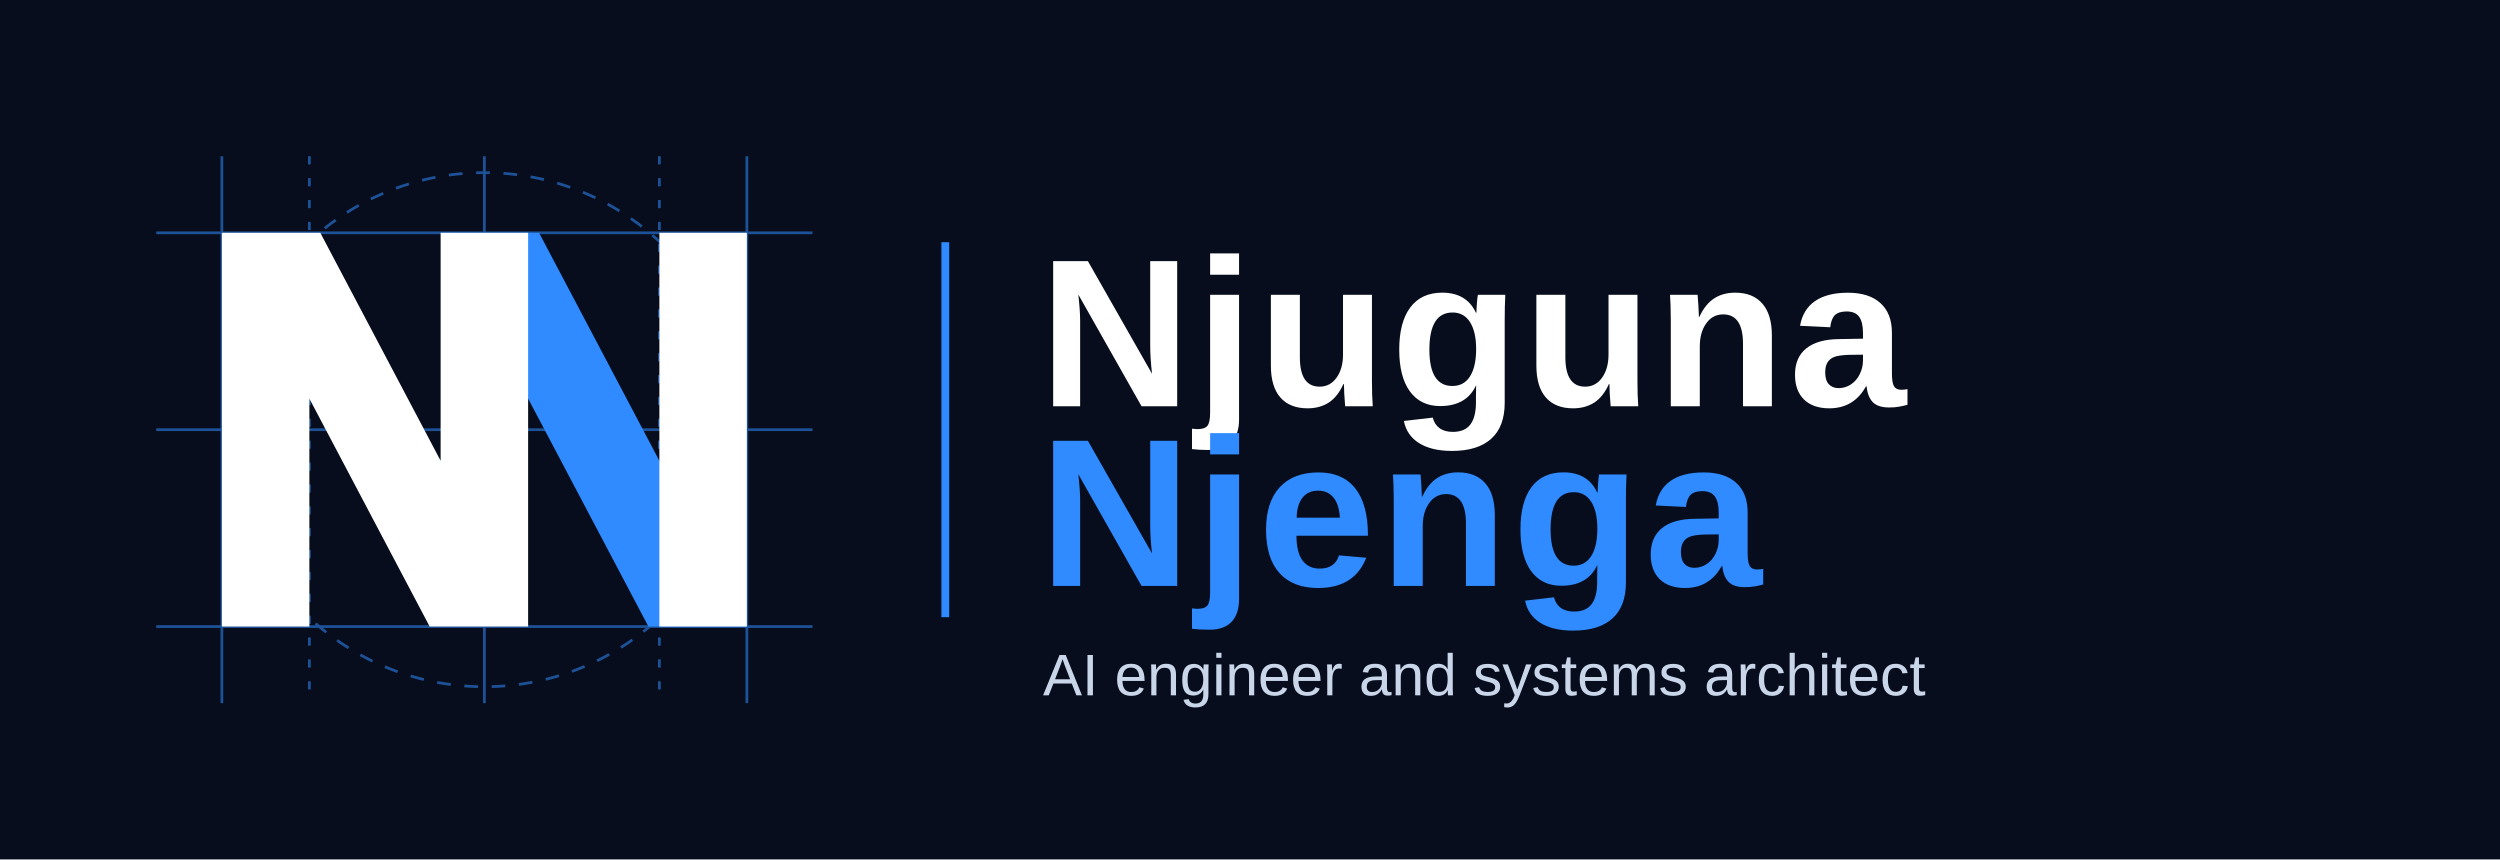
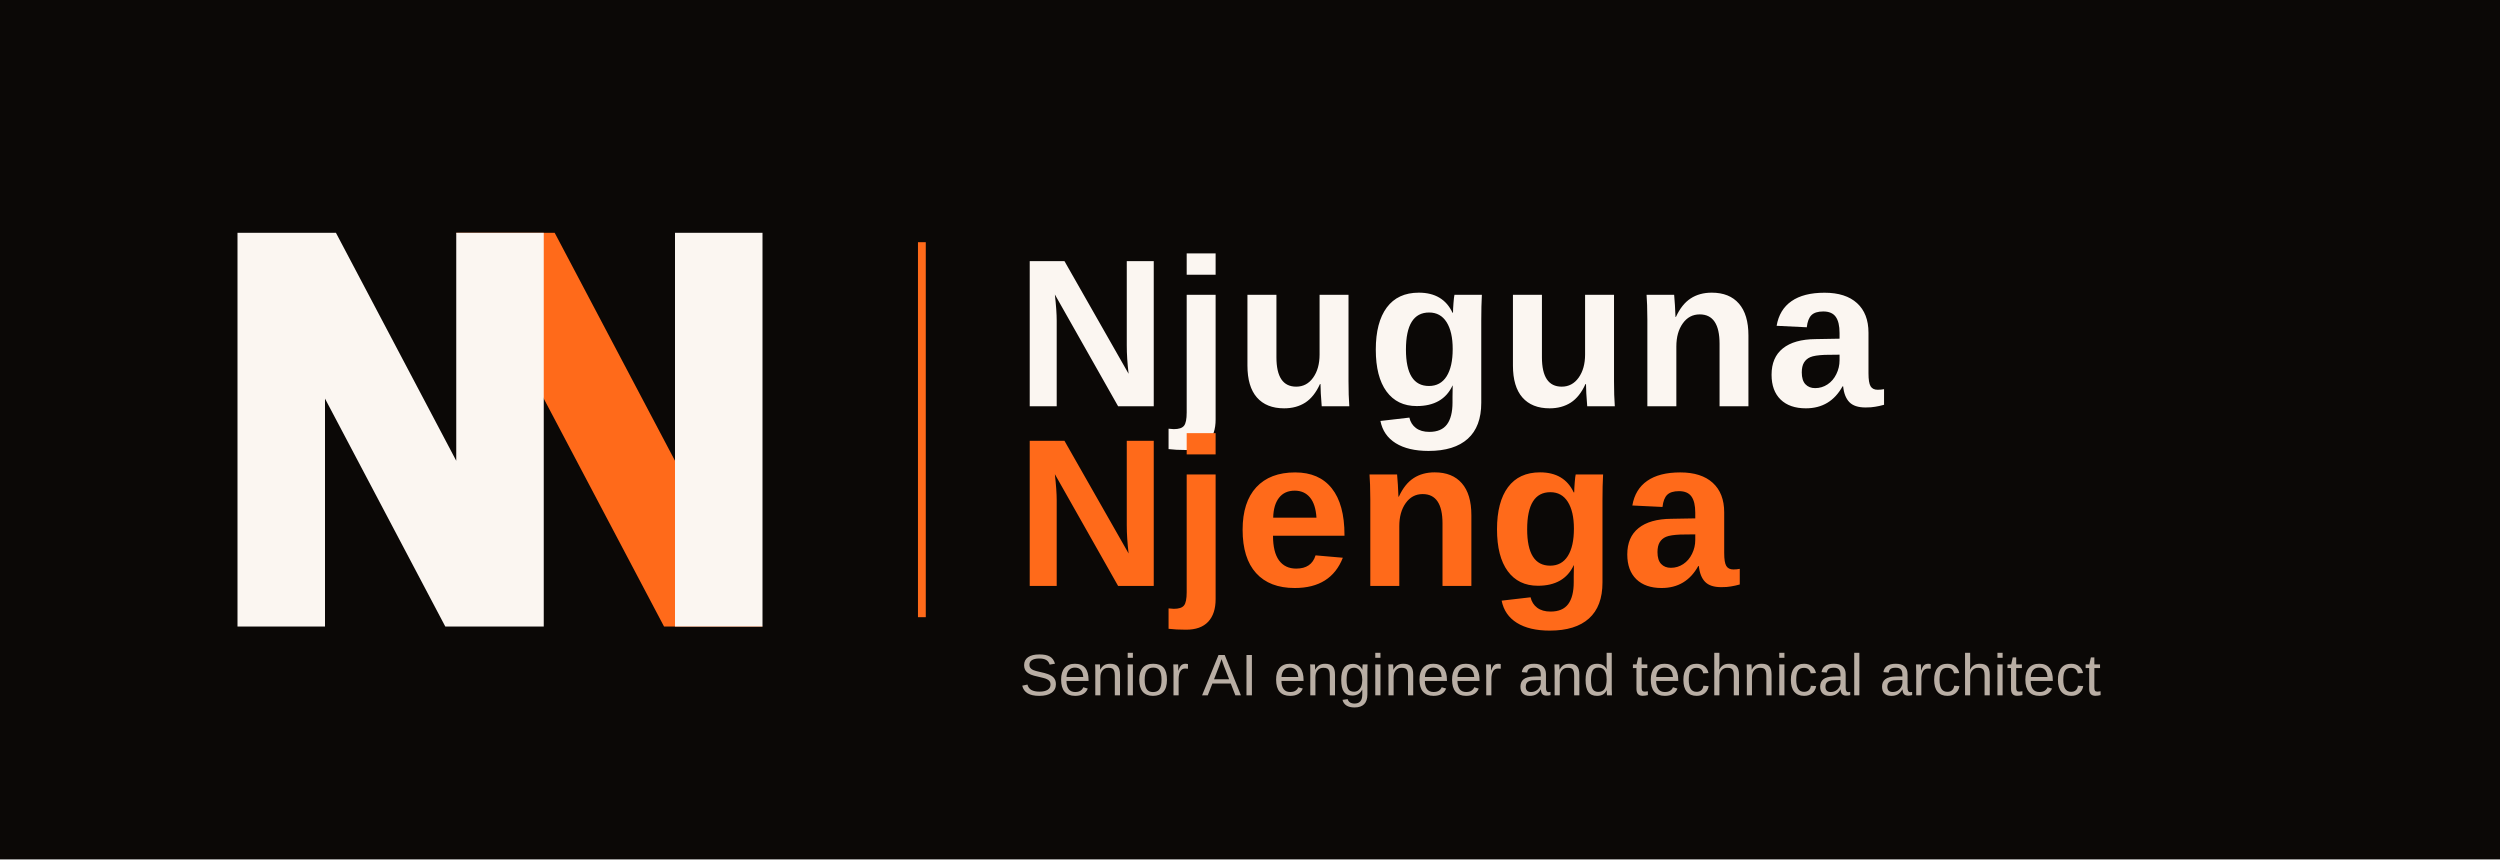
- <svg xmlns="http://www.w3.org/2000/svg" viewBox="0 0 640 220" role="img" aria-label="Njuguna Njenga, AI engineer and systems architect">
-   <rect width="640" height="220" fill="#070d1c" />
-   <g transform="translate(40 40) scale(1.4)">
-     <g fill="none" stroke="#2f8bff" stroke-width="0.5" opacity="0.55">
-       <circle cx="60" cy="50" r="47" stroke-dasharray="2.5 2.5" />
-       <path d="M0 14h120M0 86h120M12 0v100M108 0v100M60 0v100M0 50h120" />
-       <path d="M28 0v100M92 0v100" stroke-dasharray="1.5 2.5" />
-     </g>
-     <path d="M52 14h18l38 72H90z" fill="#2f8bff" />
-     <path d="M12 14h16v72H12zM12 14h18l38 72H50zM52 14h16v72H52zM92 14h16v72H92z" fill="#fff" />
+ <svg xmlns="http://www.w3.org/2000/svg" viewBox="0 0 640 220" role="img" aria-label="Njuguna Njenga, senior AI engineer and technical architect">
+   <rect width="640" height="220" fill="#0b0806" />
+   <g transform="translate(44 40) scale(1.4)">
+     <path d="M52 14h18l38 72H90z" fill="#ff6a1a" />
+     <path d="M12 14h16v72H12zM12 14h18l38 72H50zM52 14h16v72H52zM92 14h16v72H92z" fill="#fbf6f1" />
  </g>
-   <path d="M242 62v96" stroke="#2f8bff" stroke-width="2" />
+   <path d="M236 62v96" stroke="#ff6a1a" stroke-width="2" />
  <g font-family="'Barlow Condensed', 'Arial Narrow', Arial, sans-serif" font-weight="700">
-     <text x="266" y="104" font-size="54" fill="#fff" letter-spacing="1">Njuguna</text>
-     <text x="266" y="150" font-size="54" fill="#2f8bff" letter-spacing="1">Njenga</text>
+     <text x="260" y="104" font-size="54" fill="#fbf6f1" letter-spacing="1">Njuguna</text>
+     <text x="260" y="150" font-size="54" fill="#ff6a1a" letter-spacing="1">Njenga</text>
  </g>
-   <text x="267" y="178" font-family="Barlow, Arial, sans-serif" font-size="15" fill="#c9d6ea">AI engineer and systems architect</text>
+   <text x="261" y="178" font-family="Barlow, Arial, sans-serif" font-size="15" fill="#b9aea4">Senior AI engineer and technical architect</text>
</svg>
